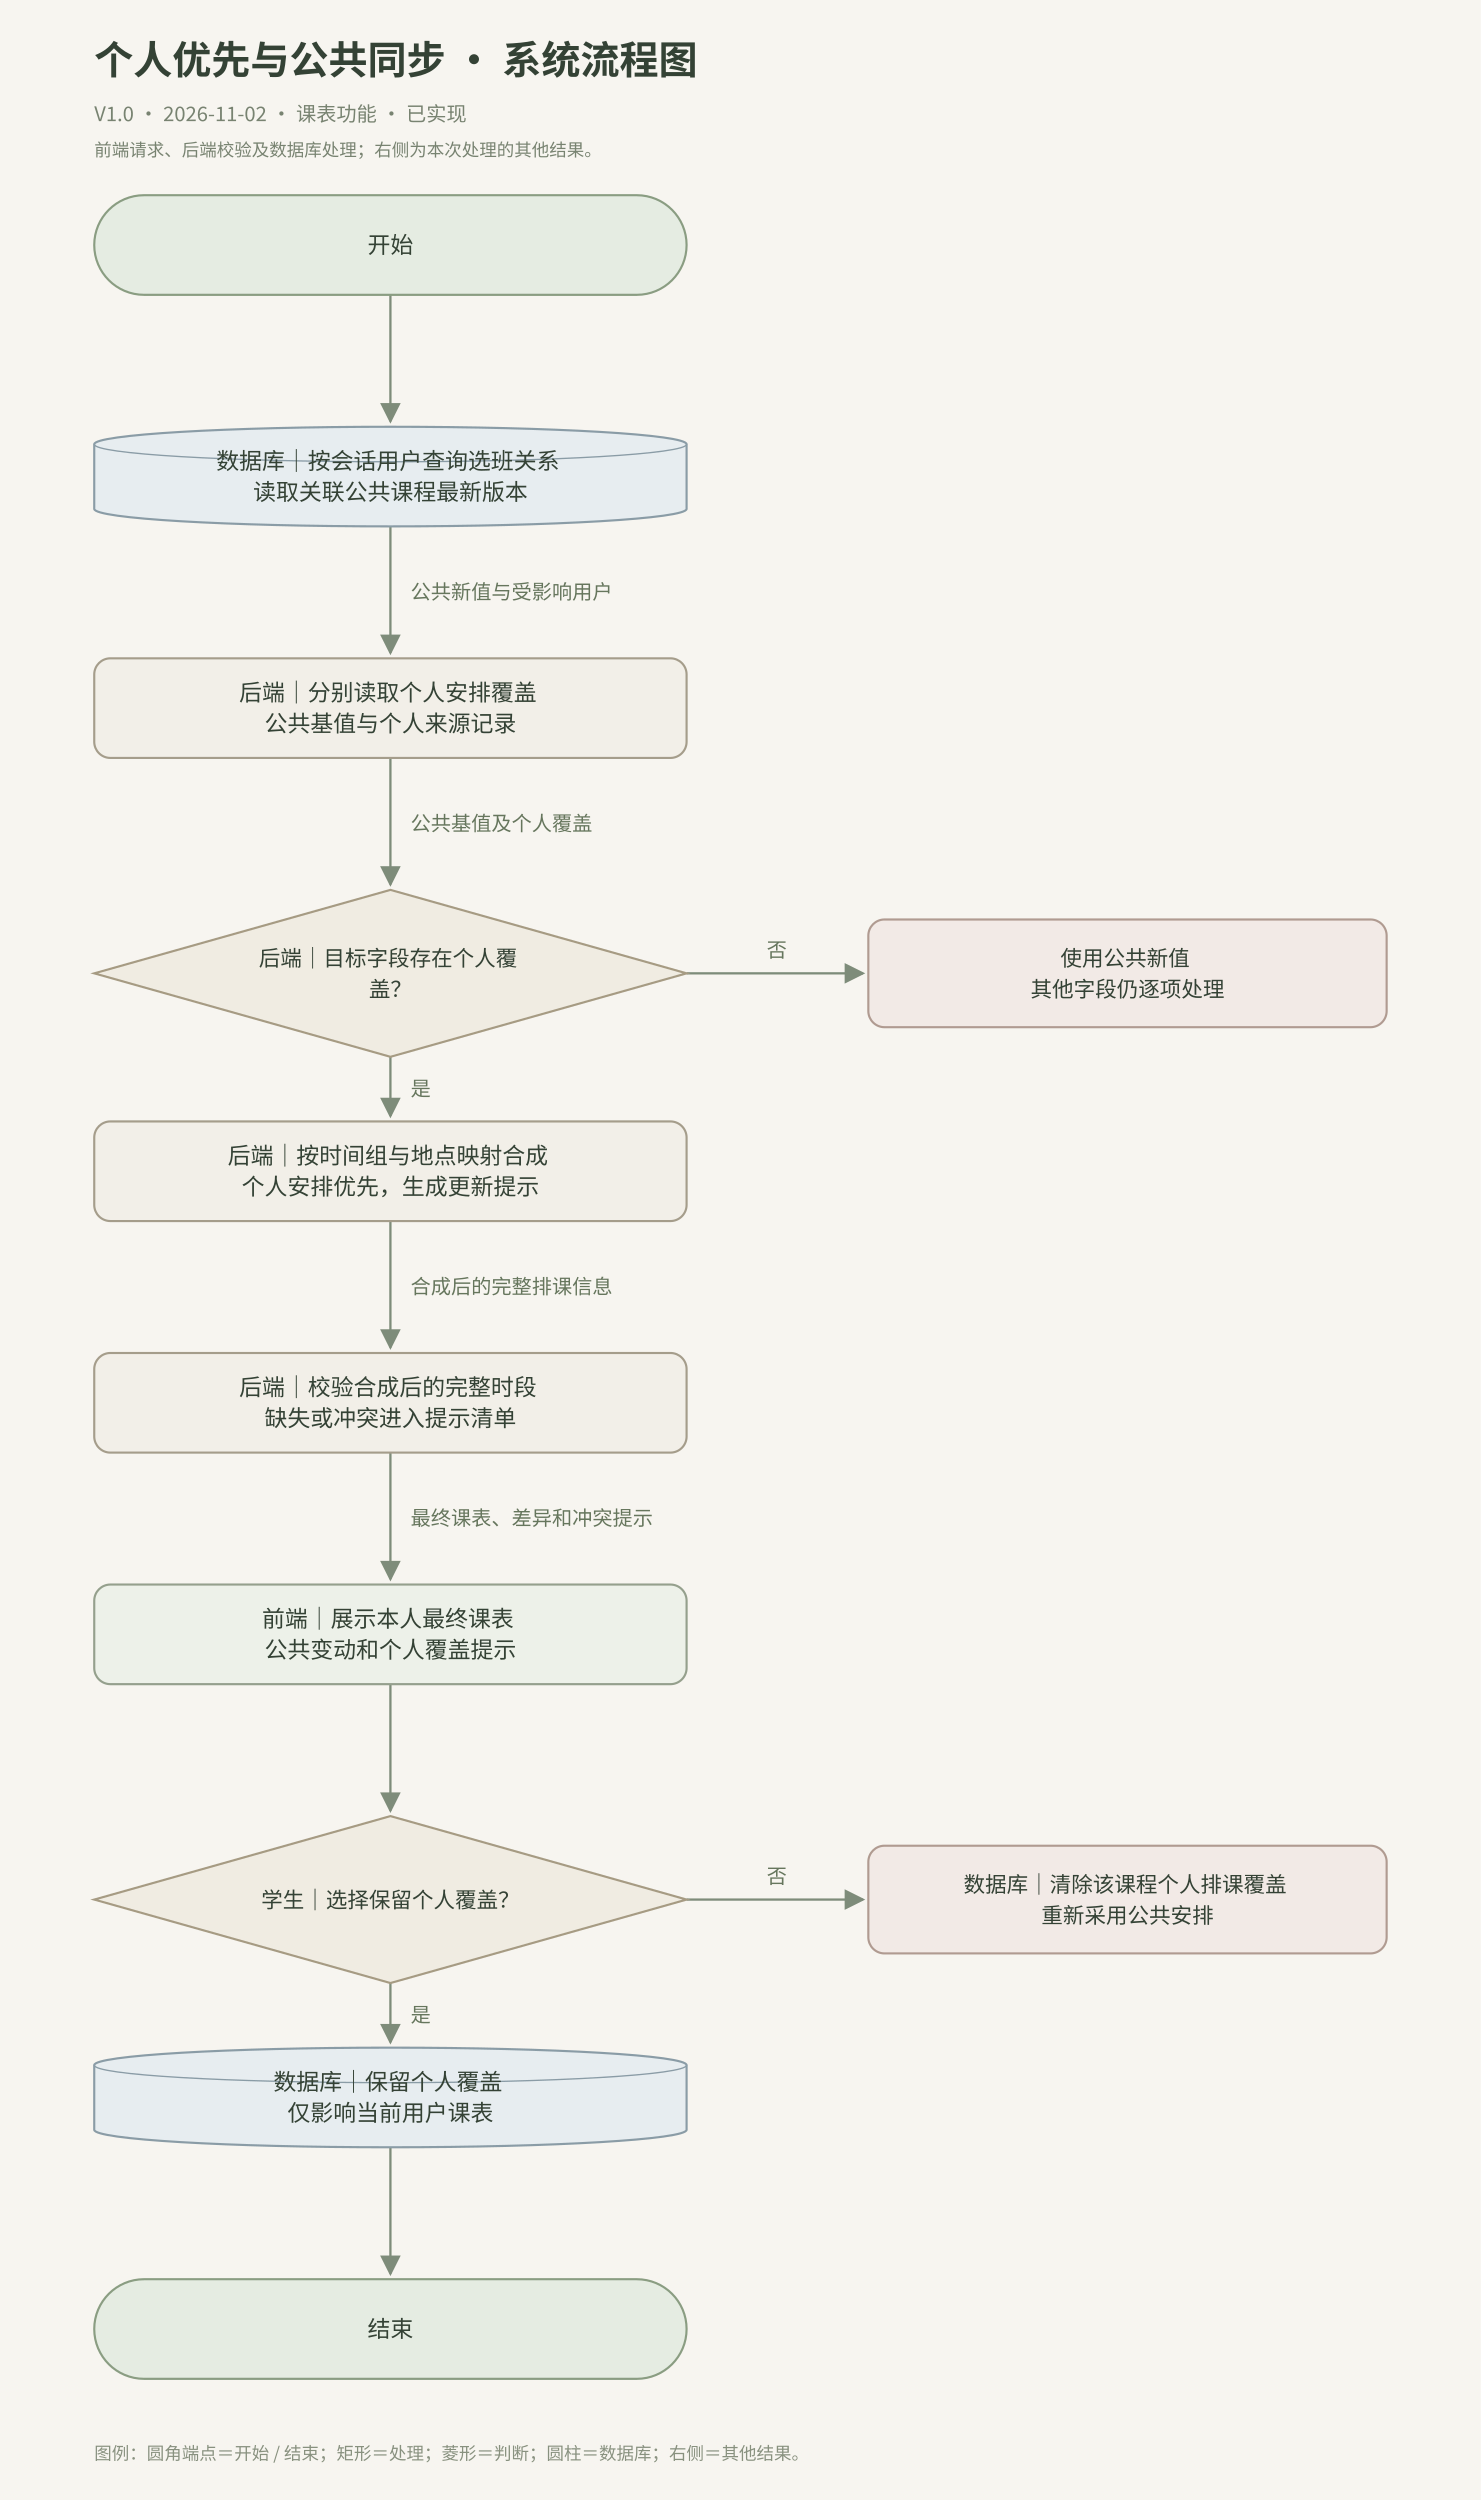
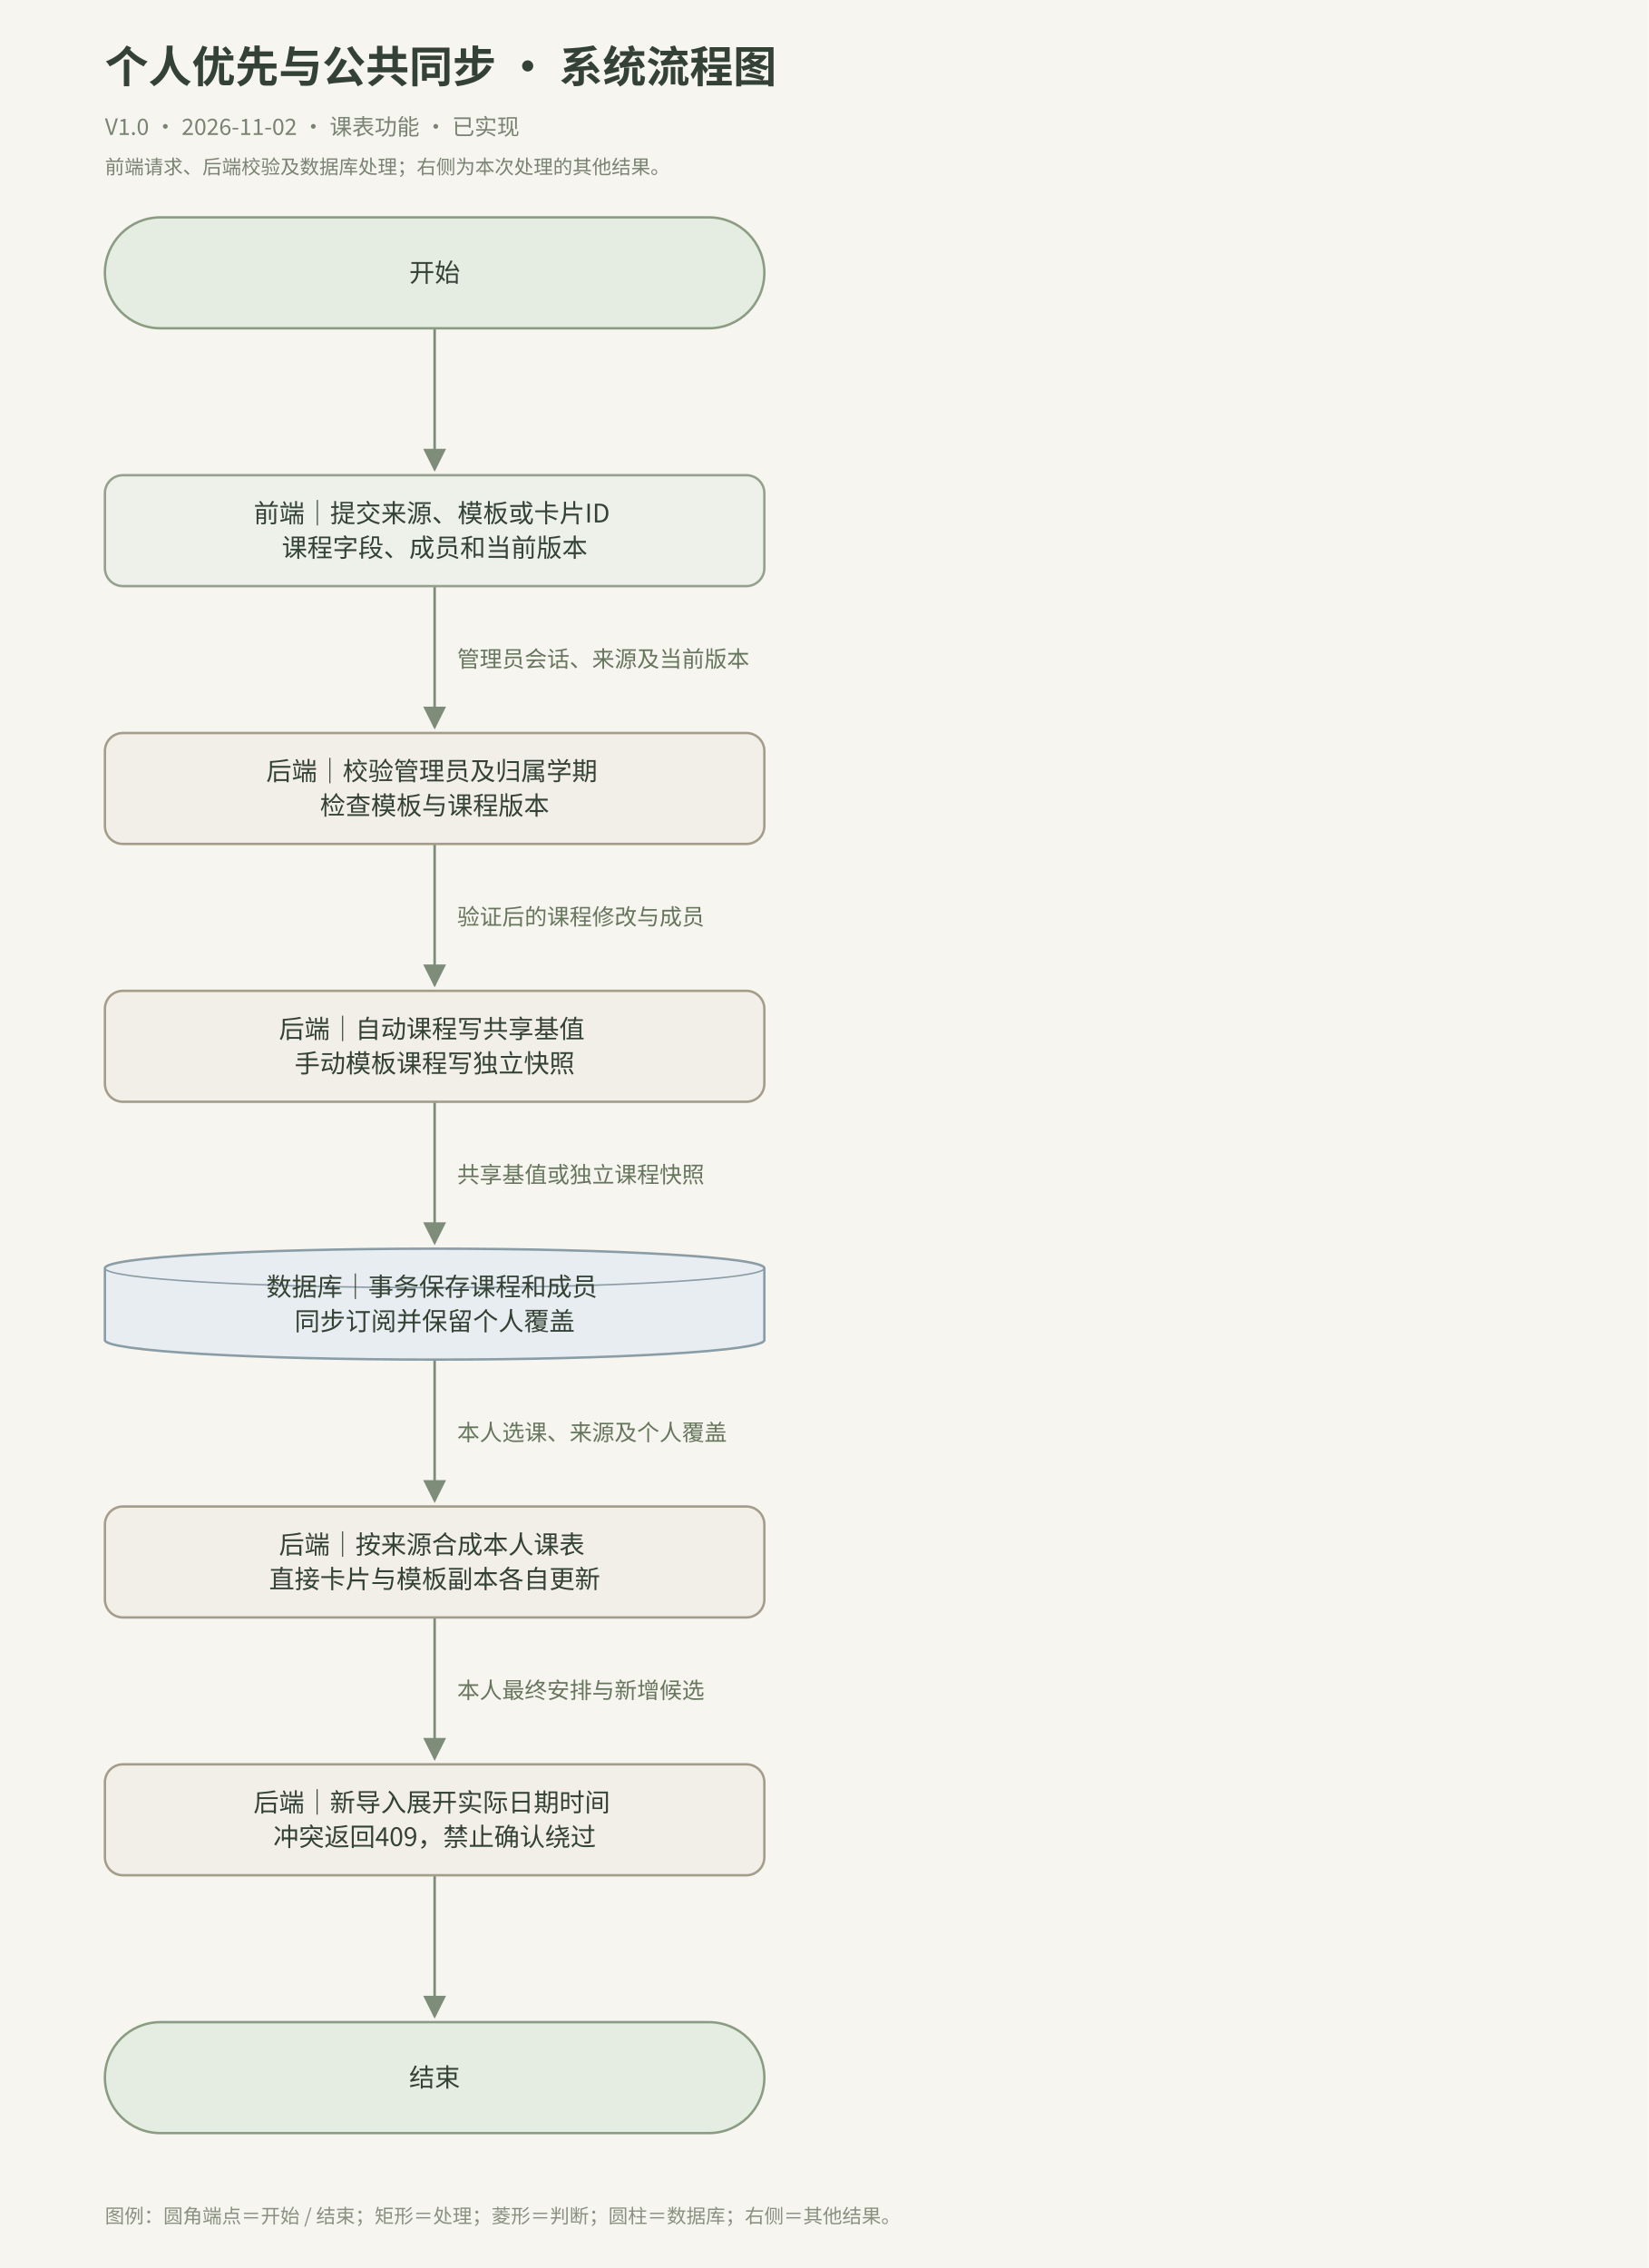
- <svg xmlns="http://www.w3.org/2000/svg" width="1100" height="1857" viewBox="0 0 1100 1857" role="img" aria-labelledby="title desc">
+ <svg xmlns="http://www.w3.org/2000/svg" width="1100" height="1513" viewBox="0 0 1100 1513" role="img" aria-labelledby="title desc">
  <defs>
    <marker id="arrow" markerWidth="9" markerHeight="9" refX="8" refY="4.5" orient="auto" markerUnits="strokeWidth">
      <path d="M0 0 L9 4.5 L0 9 Z" fill="#7E8C7A" />
    </marker>
  </defs>
-   <rect width="1100" height="1857" fill="#F7F5F0" />
+   <rect width="1100" height="1513" fill="#F7F5F0" />
  <g font-family="'Microsoft YaHei','PingFang SC','Noto Sans CJK SC',sans-serif" fill="#344235">
    <text x="70" y="55" font-size="29" font-weight="700">个人优先与公共同步 · 系统流程图</text>
    <text x="70" y="90" font-size="15" fill="#788371">V1.0 · 2026-11-02 · 课表功能 · 已实现</text>
    <text x="70" y="116" font-size="13" fill="#788371">前端请求、后端校验及数据库处理；右侧为本次处理的其他结果。</text>
    <path d="M290.0 219 L290.0 313" stroke="#7E8C7A" stroke-width="1.7" fill="none" marker-end="url(#arrow)" />
    <path d="M290.0 391 L290.0 485" stroke="#7E8C7A" stroke-width="1.7" fill="none" marker-end="url(#arrow)" />
-     <text x="305.0" y="445.0" font-size="15" fill="#66765D">公共新值与受影响用户</text>
+     <text x="305.0" y="445.0" font-size="15" fill="#66765D">管理员会话、来源及当前版本</text>
    <path d="M290.0 563 L290.0 657" stroke="#7E8C7A" stroke-width="1.7" fill="none" marker-end="url(#arrow)" />
-     <text x="305.0" y="617.0" font-size="15" fill="#66765D">公共基值及个人覆盖</text>
-     <path d="M510 723.0 L641 723.0" stroke="#7E8C7A" stroke-width="1.7" fill="none" marker-end="url(#arrow)" />
-     <text x="569.5" y="711.0" font-size="15" fill="#66765D">否</text>
-     <path d="M290.0 785 L290.0 829" stroke="#7E8C7A" stroke-width="1.7" fill="none" marker-end="url(#arrow)" />
-     <text x="305.0" y="814.0" font-size="15" fill="#66765D">是</text>
+     <text x="305.0" y="617.0" font-size="15" fill="#66765D">验证后的课程修改与成员</text>
+     <path d="M290.0 735 L290.0 829" stroke="#7E8C7A" stroke-width="1.7" fill="none" marker-end="url(#arrow)" />
+     <text x="305.0" y="789.0" font-size="15" fill="#66765D">共享基值或独立课程快照</text>
    <path d="M290.0 907 L290.0 1001" stroke="#7E8C7A" stroke-width="1.7" fill="none" marker-end="url(#arrow)" />
-     <text x="305.0" y="961.0" font-size="15" fill="#66765D">合成后的完整排课信息</text>
+     <text x="305.0" y="961.0" font-size="15" fill="#66765D">本人选课、来源及个人覆盖</text>
    <path d="M290.0 1079 L290.0 1173" stroke="#7E8C7A" stroke-width="1.7" fill="none" marker-end="url(#arrow)" />
-     <text x="305.0" y="1133.0" font-size="15" fill="#66765D">最终课表、差异和冲突提示</text>
+     <text x="305.0" y="1133.0" font-size="15" fill="#66765D">本人最终安排与新增候选</text>
    <path d="M290.0 1251 L290.0 1345" stroke="#7E8C7A" stroke-width="1.7" fill="none" marker-end="url(#arrow)" />
-     <path d="M510 1411.0 L641 1411.0" stroke="#7E8C7A" stroke-width="1.7" fill="none" marker-end="url(#arrow)" />
-     <text x="569.5" y="1399.0" font-size="15" fill="#66765D">否</text>
-     <path d="M290.0 1473 L290.0 1517" stroke="#7E8C7A" stroke-width="1.7" fill="none" marker-end="url(#arrow)" />
-     <text x="305.0" y="1502.0" font-size="15" fill="#66765D">是</text>
-     <path d="M290.0 1595 L290.0 1689" stroke="#7E8C7A" stroke-width="1.7" fill="none" marker-end="url(#arrow)" />
    <rect x="70" y="145" width="440" height="74" rx="37.0" fill="#E5ECE2" stroke="#8A9D82" stroke-width="1.6" />
    <text text-anchor="middle" font-size="17">
      <tspan x="290.0" y="188.0">开始</tspan>
    </text>
-     <path d="M70 330 A220.0 13 0 0 1 510 330 L510 378 A220.0 13 0 0 1 70 378 Z" fill="#E7EDF0" stroke="#8A9CA6" stroke-width="1.6" />
-     <path d="M70 330 A220.0 13 0 0 0 510 330" stroke="#8A9CA6" fill="none" />
+     <rect x="70" y="317" width="440" height="74" rx="12" fill="#EDF1E9" stroke="#95A08D" stroke-width="1.6" />
    <text text-anchor="middle" font-size="17">
-       <tspan x="290.0" y="348.5">数据库｜按会话用户查询选班关系</tspan>
-       <tspan x="290.0" y="371.5">读取关联公共课程最新版本</tspan>
+       <tspan x="290.0" y="348.5">前端｜提交来源、模板或卡片ID</tspan>
+       <tspan x="290.0" y="371.5">课程字段、成员和当前版本</tspan>
    </text>
    <rect x="70" y="489" width="440" height="74" rx="12" fill="#F2EFE8" stroke="#A59D8B" stroke-width="1.6" />
    <text text-anchor="middle" font-size="17">
-       <tspan x="290.0" y="520.5">后端｜分别读取个人安排覆盖</tspan>
-       <tspan x="290.0" y="543.5">公共基值与个人来源记录</tspan>
+       <tspan x="290.0" y="520.5">后端｜校验管理员及归属学期</tspan>
+       <tspan x="290.0" y="543.5">检查模板与课程版本</tspan>
    </text>
-     <polygon points="290.0,661 510,723.0 290.0,785 70,723.0" fill="#F0ECE2" stroke="#A69B83" stroke-width="1.6" />
-     <text text-anchor="middle" font-size="16">
-       <tspan x="290.0" y="717.5">后端｜目标字段存在个人覆</tspan>
-       <tspan x="290.0" y="740.5">盖？</tspan>
+     <rect x="70" y="661" width="440" height="74" rx="12" fill="#F2EFE8" stroke="#A59D8B" stroke-width="1.6" />
+     <text text-anchor="middle" font-size="17">
+       <tspan x="290.0" y="692.5">后端｜自动课程写共享基值</tspan>
+       <tspan x="290.0" y="715.5">手动模板课程写独立快照</tspan>
    </text>
-     <rect x="645" y="683.0" width="385" height="80" rx="12" fill="#F2EAE6" stroke="#B09B91" stroke-width="1.6" />
-     <text text-anchor="middle" font-size="16">
-       <tspan x="837.5" y="717.5">使用公共新值</tspan>
-       <tspan x="837.5" y="740.5">其他字段仍逐项处理</tspan>
-     </text>
-     <rect x="70" y="833" width="440" height="74" rx="12" fill="#F2EFE8" stroke="#A59D8B" stroke-width="1.6" />
+     <path d="M70 846 A220.0 13 0 0 1 510 846 L510 894 A220.0 13 0 0 1 70 894 Z" fill="#E7EDF0" stroke="#8A9CA6" stroke-width="1.6" />
+     <path d="M70 846 A220.0 13 0 0 0 510 846" stroke="#8A9CA6" fill="none" />
    <text text-anchor="middle" font-size="17">
-       <tspan x="290.0" y="864.5">后端｜按时间组与地点映射合成</tspan>
-       <tspan x="290.0" y="887.5">个人安排优先，生成更新提示</tspan>
+       <tspan x="290.0" y="864.5">数据库｜事务保存课程和成员</tspan>
+       <tspan x="290.0" y="887.5">同步订阅并保留个人覆盖</tspan>
    </text>
    <rect x="70" y="1005" width="440" height="74" rx="12" fill="#F2EFE8" stroke="#A59D8B" stroke-width="1.6" />
    <text text-anchor="middle" font-size="17">
-       <tspan x="290.0" y="1036.5">后端｜校验合成后的完整时段</tspan>
-       <tspan x="290.0" y="1059.5">缺失或冲突进入提示清单</tspan>
+       <tspan x="290.0" y="1036.5">后端｜按来源合成本人课表</tspan>
+       <tspan x="290.0" y="1059.5">直接卡片与模板副本各自更新</tspan>
    </text>
-     <rect x="70" y="1177" width="440" height="74" rx="12" fill="#EDF1E9" stroke="#95A08D" stroke-width="1.6" />
+     <rect x="70" y="1177" width="440" height="74" rx="12" fill="#F2EFE8" stroke="#A59D8B" stroke-width="1.6" />
    <text text-anchor="middle" font-size="17">
-       <tspan x="290.0" y="1208.5">前端｜展示本人最终课表</tspan>
-       <tspan x="290.0" y="1231.5">公共变动和个人覆盖提示</tspan>
+       <tspan x="290.0" y="1208.5">后端｜新导入展开实际日期时间</tspan>
+       <tspan x="290.0" y="1231.5">冲突返回409，禁止确认绕过</tspan>
    </text>
-     <polygon points="290.0,1349 510,1411.0 290.0,1473 70,1411.0" fill="#F0ECE2" stroke="#A69B83" stroke-width="1.6" />
-     <text text-anchor="middle" font-size="16">
-       <tspan x="290.0" y="1417.0">学生｜选择保留个人覆盖？</tspan>
+     <rect x="70" y="1349" width="440" height="74" rx="37.0" fill="#E5ECE2" stroke="#8A9D82" stroke-width="1.6" />
+     <text text-anchor="middle" font-size="17">
+       <tspan x="290.0" y="1392.0">结束</tspan>
    </text>
-     <rect x="645" y="1371.0" width="385" height="80" rx="12" fill="#F2EAE6" stroke="#B09B91" stroke-width="1.6" />
-     <text text-anchor="middle" font-size="16">
-       <tspan x="837.5" y="1405.5">数据库｜清除该课程个人排课覆盖</tspan>
-       <tspan x="837.5" y="1428.5">重新采用公共安排</tspan>
-     </text>
-     <path d="M70 1534 A220.0 13 0 0 1 510 1534 L510 1582 A220.0 13 0 0 1 70 1582 Z" fill="#E7EDF0" stroke="#8A9CA6" stroke-width="1.6" />
-     <path d="M70 1534 A220.0 13 0 0 0 510 1534" stroke="#8A9CA6" fill="none" />
-     <text text-anchor="middle" font-size="17">
-       <tspan x="290.0" y="1552.5">数据库｜保留个人覆盖</tspan>
-       <tspan x="290.0" y="1575.5">仅影响当前用户课表</tspan>
-     </text>
-     <rect x="70" y="1693" width="440" height="74" rx="37.0" fill="#E5ECE2" stroke="#8A9D82" stroke-width="1.6" />
-     <text text-anchor="middle" font-size="17">
-       <tspan x="290.0" y="1736.0">结束</tspan>
-     </text>
-     <text x="70" y="1827" font-size="13" fill="#88917F">图例：圆角端点＝开始 / 结束；矩形＝处理；菱形＝判断；圆柱＝数据库；右侧＝其他结果。</text>
+     <text x="70" y="1483" font-size="13" fill="#88917F">图例：圆角端点＝开始 / 结束；矩形＝处理；菱形＝判断；圆柱＝数据库；右侧＝其他结果。</text>
  </g>
</svg>
